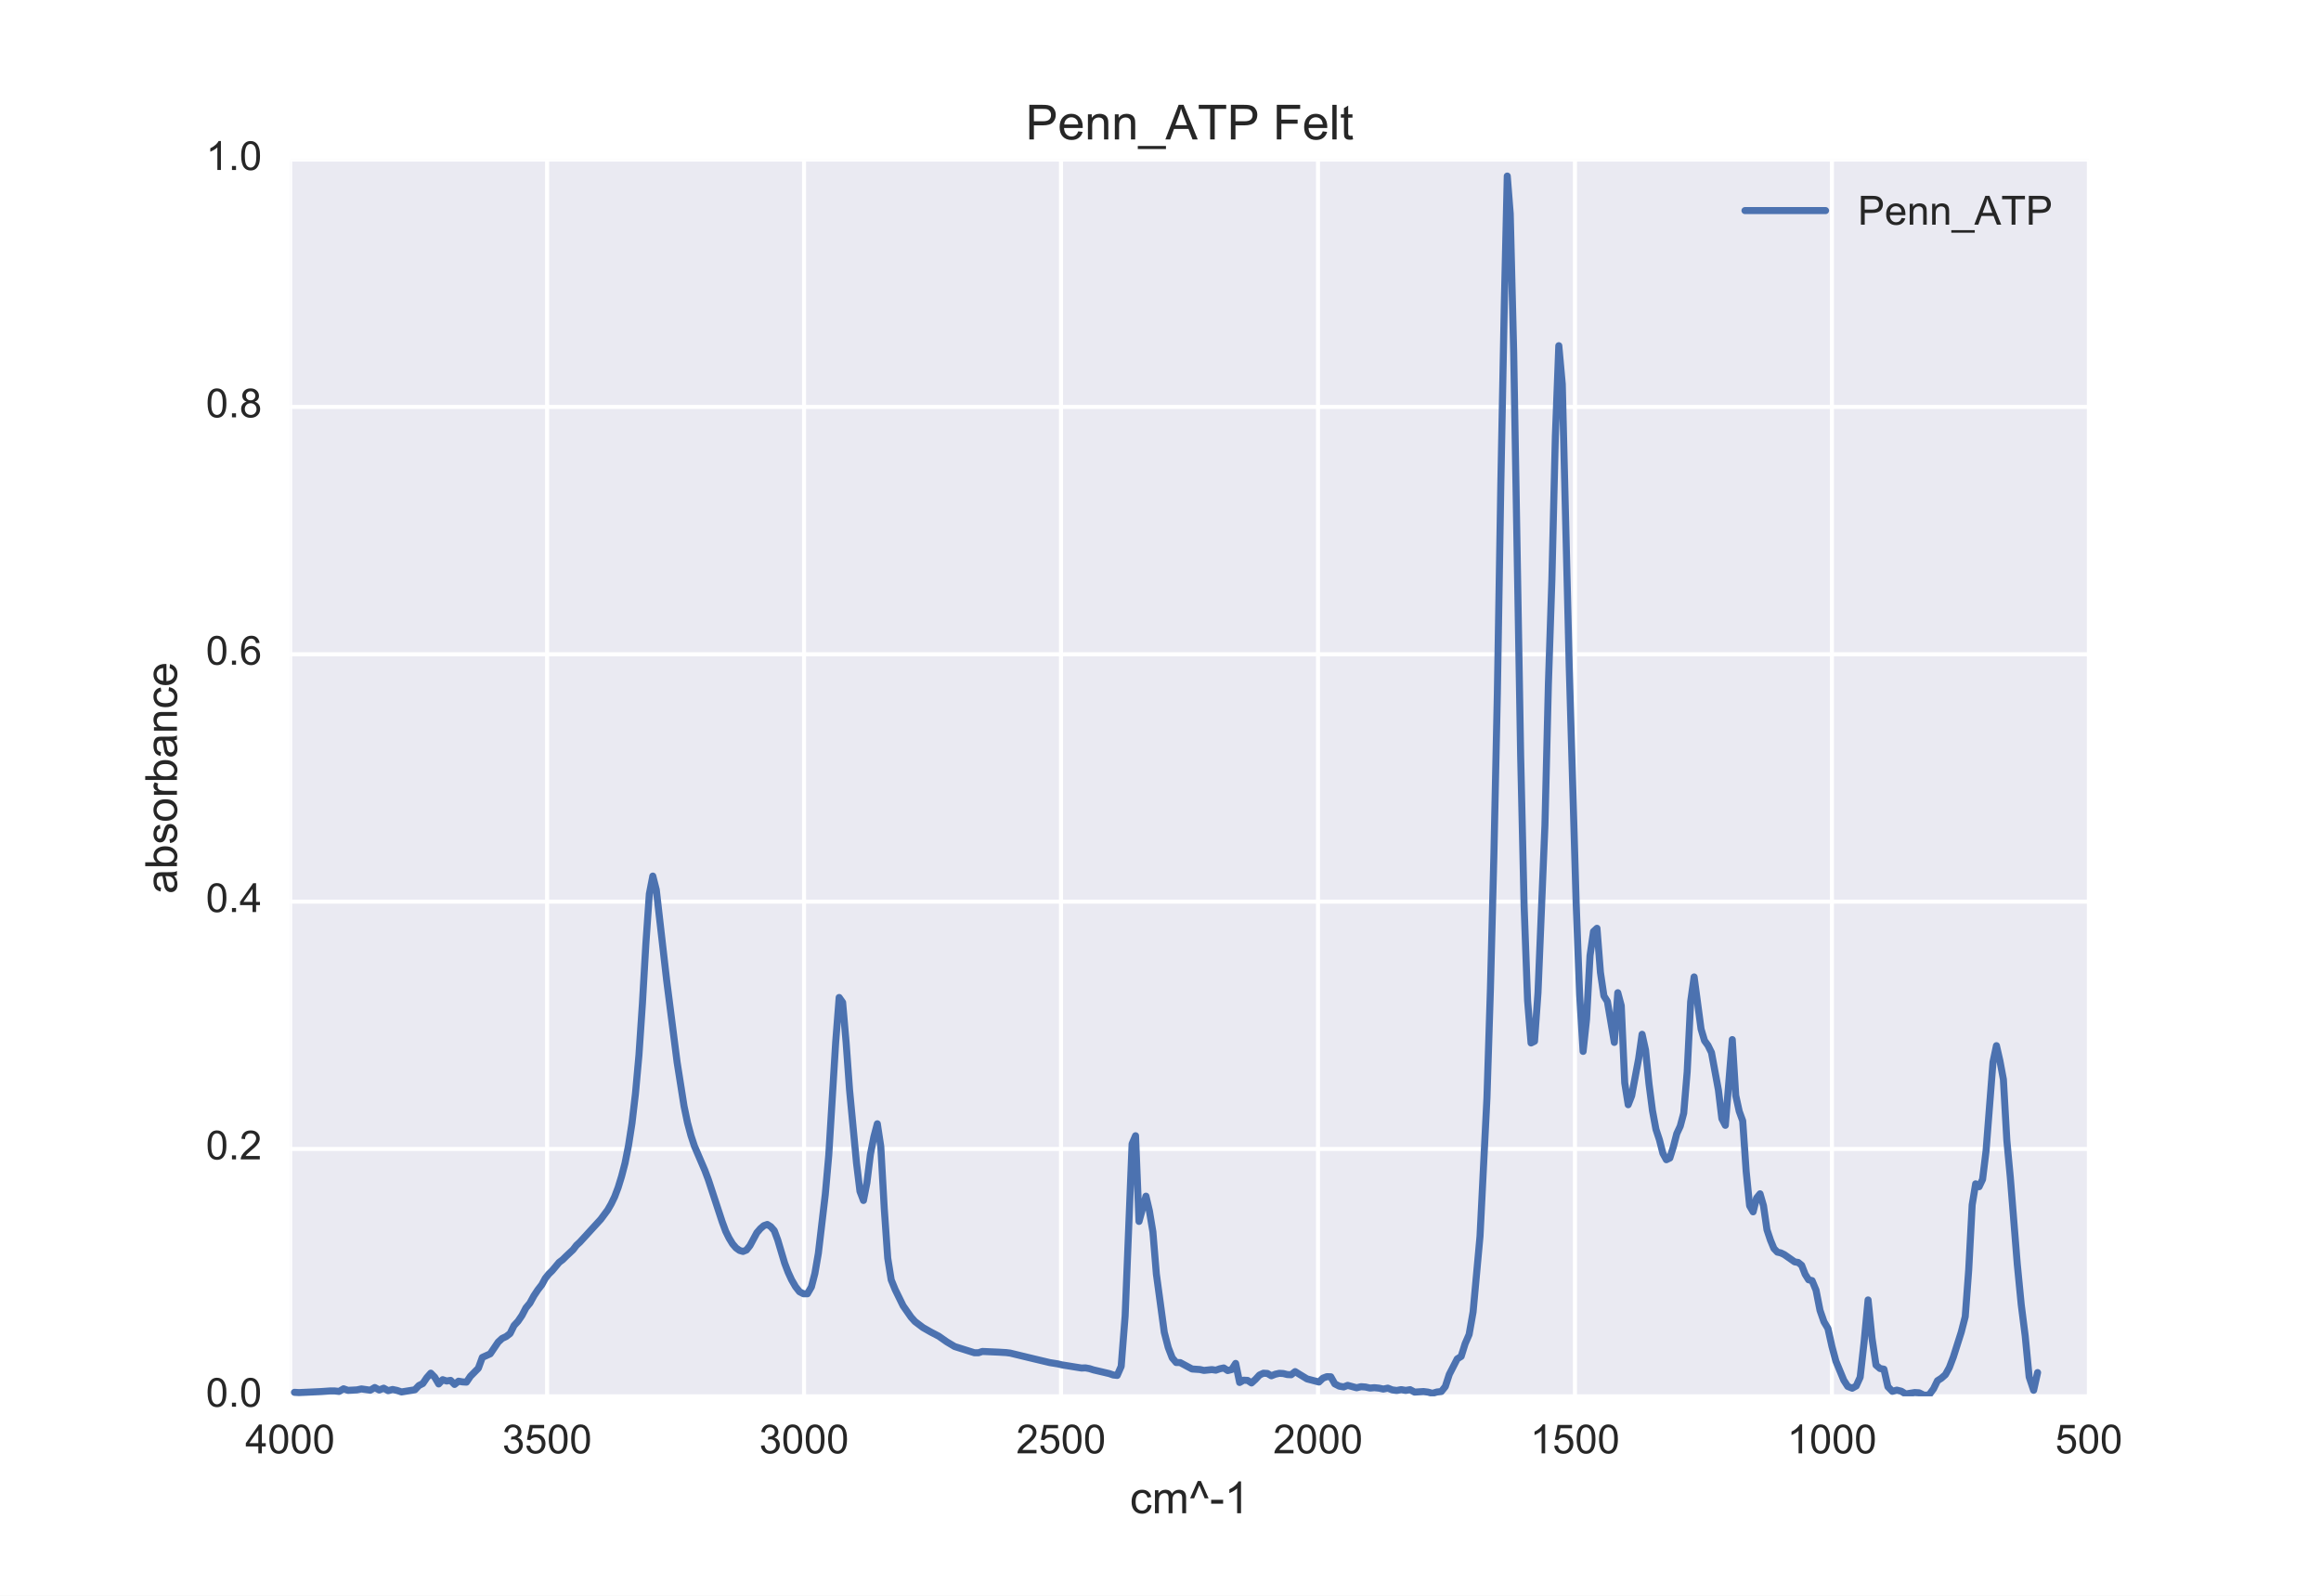
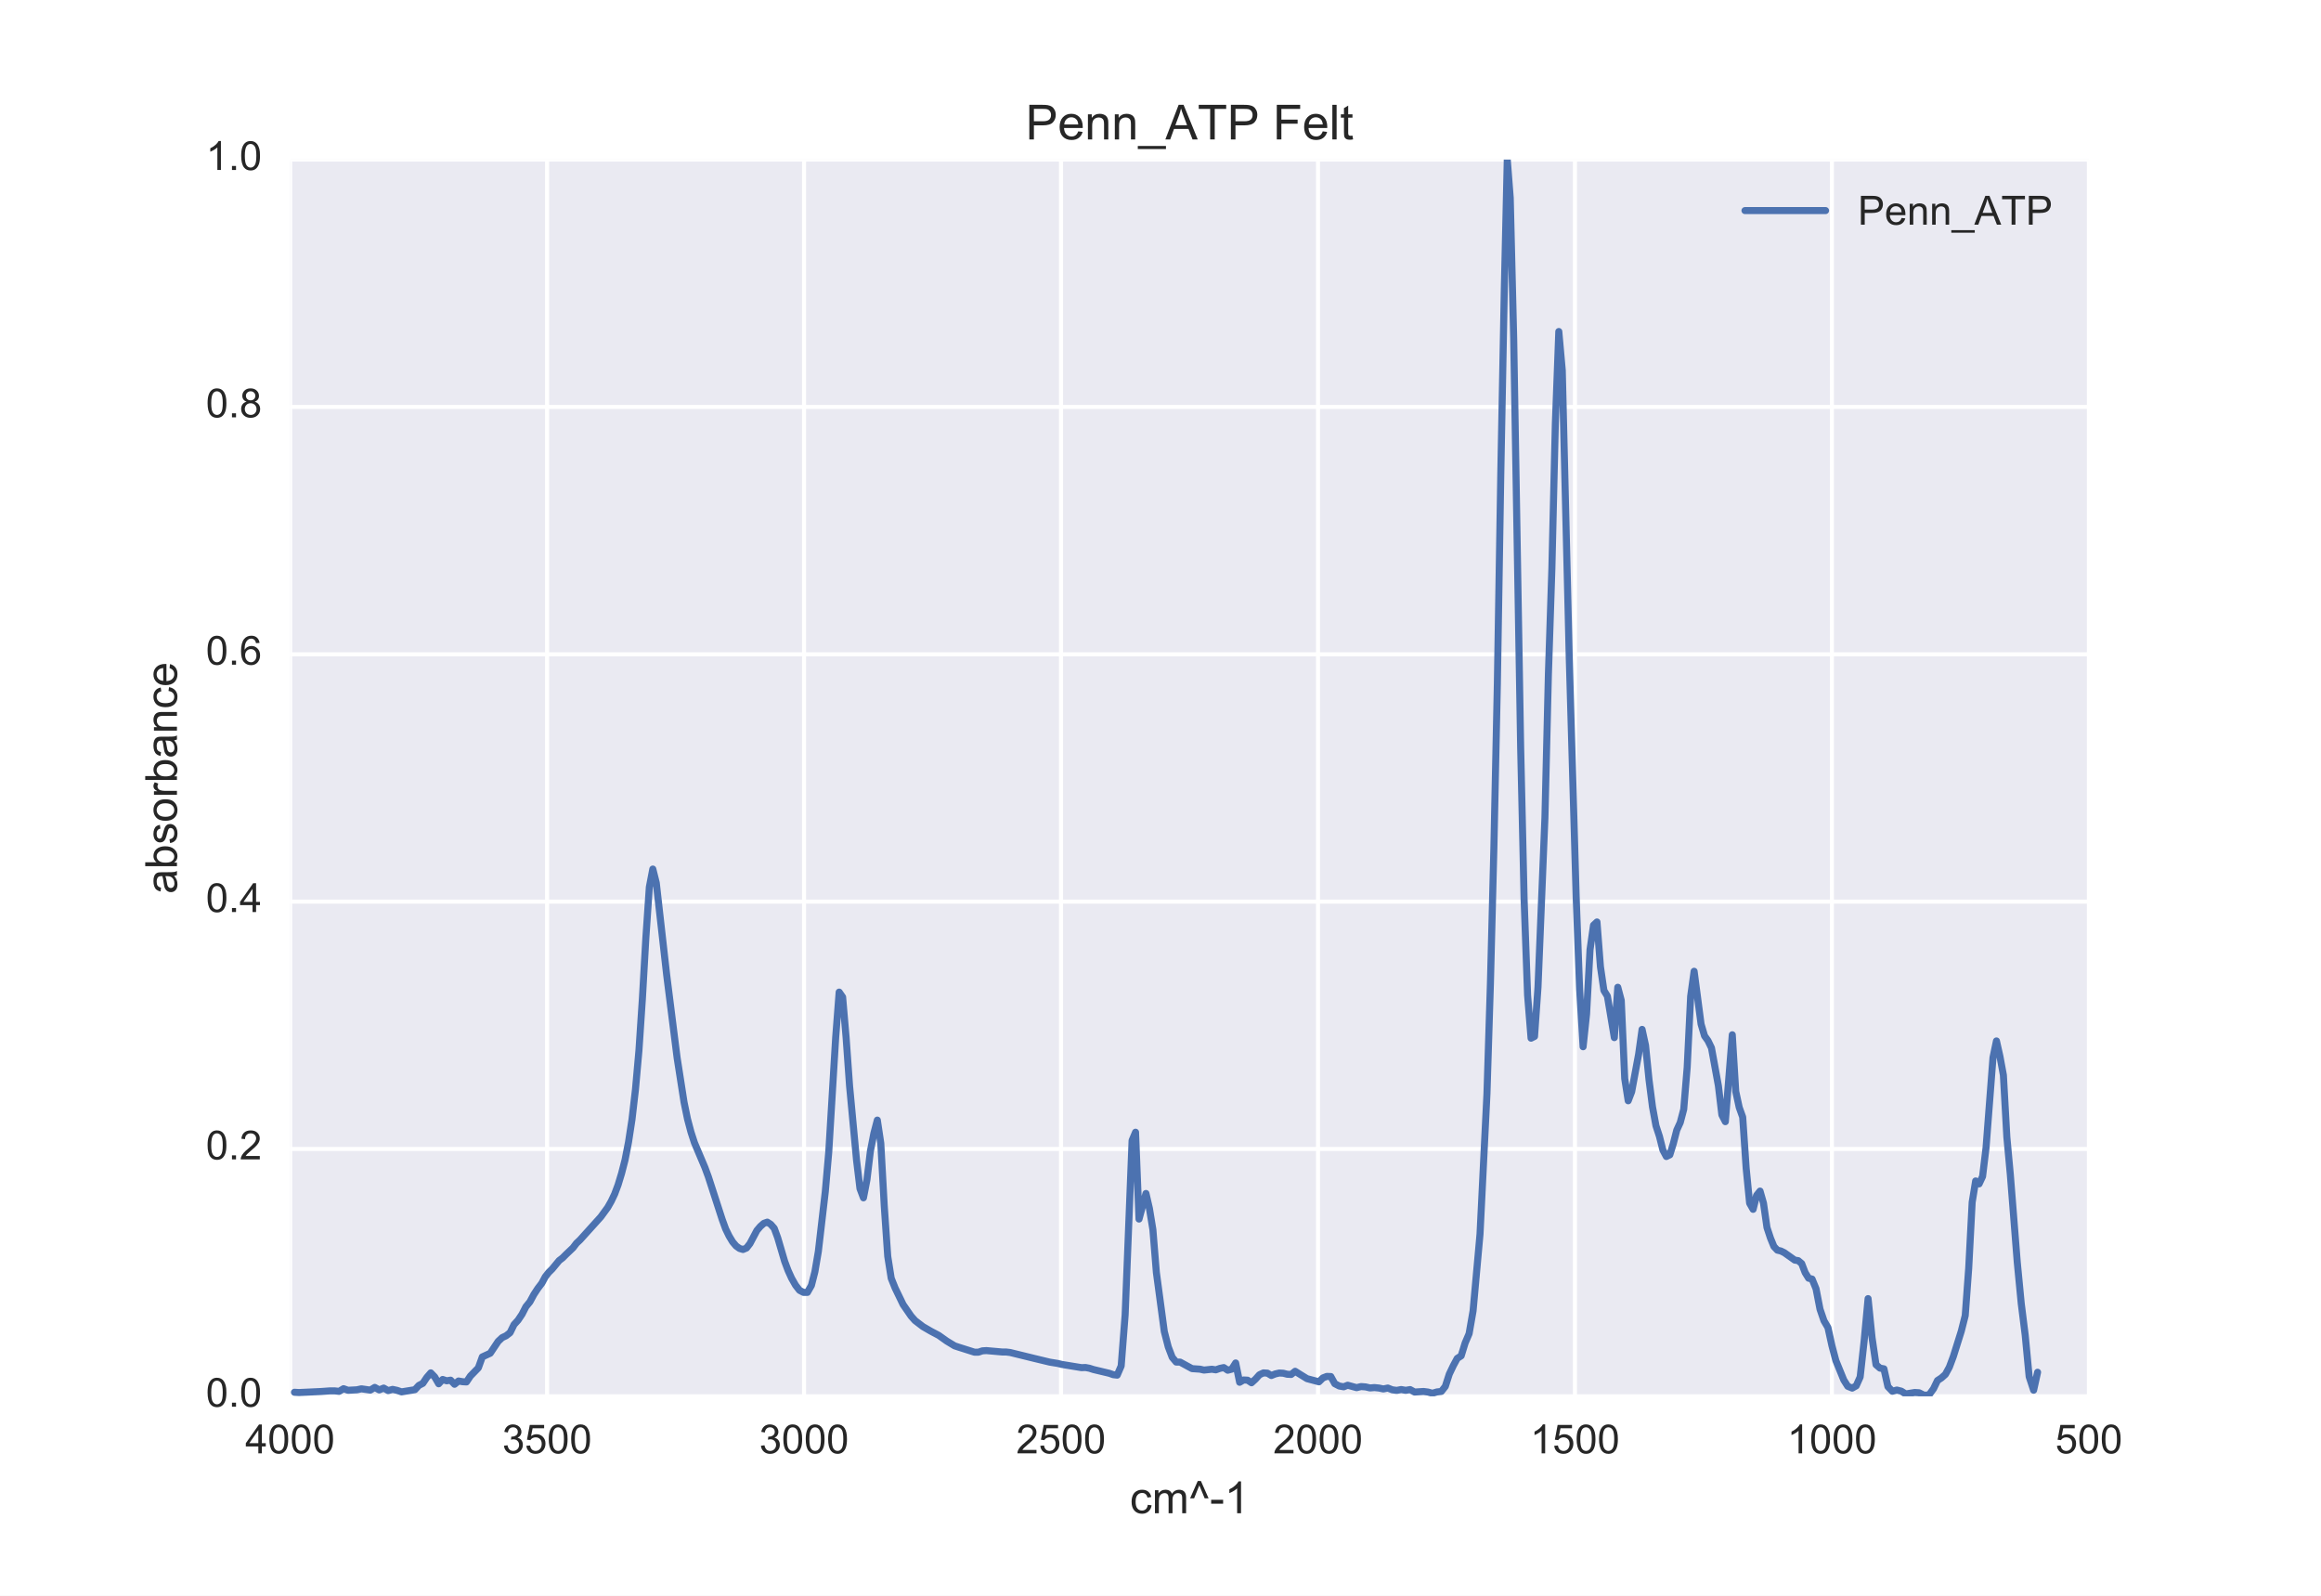
<svg xmlns="http://www.w3.org/2000/svg" xmlns:xlink="http://www.w3.org/1999/xlink" height="396pt" version="1.1" viewBox="0 0 576 396" width="576pt">
  <defs>
    <style type="text/css">
*{stroke-linecap:butt;stroke-linejoin:round;stroke-miterlimit:100000;}
  </style>
  </defs>
  <g id="figure_1">
    <g id="patch_1">
      <path d="M 0 396  L 576 396  L 576 0  L 0 0  z " style="fill:#ffffff;" />
    </g>
    <g id="axes_1">
      <g id="patch_2">
        <path d="M 72 346.5  L 518.4 346.5  L 518.4 39.6  L 72 39.6  z " style="fill:#eaeaf2;" />
      </g>
      <g id="matplotlib.axis_1">
        <g id="xtick_1">
          <g id="line2d_1">
-             <path clip-path="url(#p3c4f79f124)" d="M 518.4 346.5  L 518.4 39.6  " style="fill:none;stroke:#ffffff;stroke-linecap:round;" />
+             <path clip-path="url(#p93ef3d5b52)" d="M 518.4 346.5  L 518.4 39.6  " style="fill:none;stroke:#ffffff;stroke-linecap:round;" />
          </g>
          <g id="line2d_2" />
          <g id="line2d_3" />
          <g id="text_1">
            <defs>
              <path d="M 4.156 35.297  Q 4.156 48 6.766 55.734  Q 9.375 63.484 14.516 67.672  Q 19.672 71.875 27.484 71.875  Q 33.25 71.875 37.594 69.547  Q 41.938 67.234 44.766 62.859  Q 47.609 58.5 49.219 52.219  Q 50.828 45.953 50.828 35.297  Q 50.828 22.703 48.234 14.969  Q 45.656 7.234 40.5 3  Q 35.359 -1.219 27.484 -1.219  Q 17.141 -1.219 11.234 6.203  Q 4.156 15.141 4.156 35.297  M 13.188 35.297  Q 13.188 17.672 17.312 11.828  Q 21.438 6 27.484 6  Q 33.547 6 37.672 11.859  Q 41.797 17.719 41.797 35.297  Q 41.797 52.984 37.672 58.781  Q 33.547 64.594 27.391 64.594  Q 21.344 64.594 17.719 59.469  Q 13.188 52.938 13.188 35.297  " id="ArialMT-30" />
              <path d="M 4.156 18.75  L 13.375 19.531  Q 14.406 12.797 18.141 9.391  Q 21.875 6 27.156 6  Q 33.5 6 37.891 10.781  Q 42.281 15.578 42.281 23.484  Q 42.281 31 38.062 35.344  Q 33.844 39.703 27 39.703  Q 22.75 39.703 19.328 37.766  Q 15.922 35.844 13.969 32.766  L 5.719 33.844  L 12.641 70.609  L 48.25 70.609  L 48.25 62.203  L 19.672 62.203  L 15.828 42.969  Q 22.266 47.469 29.344 47.469  Q 38.719 47.469 45.156 40.969  Q 51.609 34.469 51.609 24.266  Q 51.609 14.547 45.953 7.469  Q 39.062 -1.219 27.156 -1.219  Q 17.391 -1.219 11.203 4.25  Q 5.031 9.719 4.156 18.75  " id="ArialMT-35" />
            </defs>
            <g style="fill:#262626;" transform="translate(510.0586 360.6578)scale(0.1 -0.1)">
              <use xlink:href="#ArialMT-35" />
              <use x="55.615" xlink:href="#ArialMT-30" />
              <use x="111.23" xlink:href="#ArialMT-30" />
            </g>
          </g>
        </g>
        <g id="xtick_2">
          <g id="line2d_4">
-             <path clip-path="url(#p3c4f79f124)" d="M 454.629 346.5  L 454.629 39.6  " style="fill:none;stroke:#ffffff;stroke-linecap:round;" />
+             <path clip-path="url(#p93ef3d5b52)" d="M 454.629 346.5  L 454.629 39.6  " style="fill:none;stroke:#ffffff;stroke-linecap:round;" />
          </g>
          <g id="line2d_5" />
          <g id="line2d_6" />
          <g id="text_2">
            <defs>
              <path d="M 37.25 0  L 28.469 0  L 28.469 56  Q 25.297 52.984 20.141 49.953  Q 14.984 46.922 10.891 45.406  L 10.891 53.906  Q 18.266 57.375 23.781 62.297  Q 29.297 67.234 31.594 71.875  L 37.25 71.875  z " id="ArialMT-31" />
            </defs>
            <g style="fill:#262626;" transform="translate(443.5067 360.6578)scale(0.1 -0.1)">
              <use xlink:href="#ArialMT-31" />
              <use x="55.615" xlink:href="#ArialMT-30" />
              <use x="111.23" xlink:href="#ArialMT-30" />
              <use x="166.846" xlink:href="#ArialMT-30" />
            </g>
          </g>
        </g>
        <g id="xtick_3">
          <g id="line2d_7">
-             <path clip-path="url(#p3c4f79f124)" d="M 390.857 346.5  L 390.857 39.6  " style="fill:none;stroke:#ffffff;stroke-linecap:round;" />
+             <path clip-path="url(#p93ef3d5b52)" d="M 390.857 346.5  L 390.857 39.6  " style="fill:none;stroke:#ffffff;stroke-linecap:round;" />
          </g>
          <g id="line2d_8" />
          <g id="line2d_9" />
          <g id="text_3">
            <g style="fill:#262626;" transform="translate(379.7353 360.6578)scale(0.1 -0.1)">
              <use xlink:href="#ArialMT-31" />
              <use x="55.615" xlink:href="#ArialMT-35" />
              <use x="111.23" xlink:href="#ArialMT-30" />
              <use x="166.846" xlink:href="#ArialMT-30" />
            </g>
          </g>
        </g>
        <g id="xtick_4">
          <g id="line2d_10">
-             <path clip-path="url(#p3c4f79f124)" d="M 327.086 346.5  L 327.086 39.6  " style="fill:none;stroke:#ffffff;stroke-linecap:round;" />
+             <path clip-path="url(#p93ef3d5b52)" d="M 327.086 346.5  L 327.086 39.6  " style="fill:none;stroke:#ffffff;stroke-linecap:round;" />
          </g>
          <g id="line2d_11" />
          <g id="line2d_12" />
          <g id="text_4">
            <defs>
              <path d="M 50.344 8.453  L 50.344 0  L 3.031 0  Q 2.938 3.172 4.047 6.109  Q 5.859 10.938 9.828 15.625  Q 13.812 20.312 21.344 26.469  Q 33.016 36.031 37.109 41.625  Q 41.219 47.219 41.219 52.203  Q 41.219 57.422 37.469 61  Q 33.734 64.594 27.734 64.594  Q 21.391 64.594 17.578 60.781  Q 13.766 56.984 13.719 50.25  L 4.688 51.172  Q 5.609 61.281 11.656 66.578  Q 17.719 71.875 27.938 71.875  Q 38.234 71.875 44.234 66.156  Q 50.25 60.453 50.25 52  Q 50.25 47.703 48.484 43.547  Q 46.734 39.406 42.656 34.812  Q 38.578 30.219 29.109 22.219  Q 21.188 15.578 18.938 13.203  Q 16.703 10.844 15.234 8.453  z " id="ArialMT-32" />
            </defs>
            <g style="fill:#262626;" transform="translate(315.9638 360.6578)scale(0.1 -0.1)">
              <use xlink:href="#ArialMT-32" />
              <use x="55.615" xlink:href="#ArialMT-30" />
              <use x="111.23" xlink:href="#ArialMT-30" />
              <use x="166.846" xlink:href="#ArialMT-30" />
            </g>
          </g>
        </g>
        <g id="xtick_5">
          <g id="line2d_13">
-             <path clip-path="url(#p3c4f79f124)" d="M 263.314 346.5  L 263.314 39.6  " style="fill:none;stroke:#ffffff;stroke-linecap:round;" />
+             <path clip-path="url(#p93ef3d5b52)" d="M 263.314 346.5  L 263.314 39.6  " style="fill:none;stroke:#ffffff;stroke-linecap:round;" />
          </g>
          <g id="line2d_14" />
          <g id="line2d_15" />
          <g id="text_5">
            <g style="fill:#262626;" transform="translate(252.1924 360.6578)scale(0.1 -0.1)">
              <use xlink:href="#ArialMT-32" />
              <use x="55.615" xlink:href="#ArialMT-35" />
              <use x="111.23" xlink:href="#ArialMT-30" />
              <use x="166.846" xlink:href="#ArialMT-30" />
            </g>
          </g>
        </g>
        <g id="xtick_6">
          <g id="line2d_16">
-             <path clip-path="url(#p3c4f79f124)" d="M 199.543 346.5  L 199.543 39.6  " style="fill:none;stroke:#ffffff;stroke-linecap:round;" />
+             <path clip-path="url(#p93ef3d5b52)" d="M 199.543 346.5  L 199.543 39.6  " style="fill:none;stroke:#ffffff;stroke-linecap:round;" />
          </g>
          <g id="line2d_17" />
          <g id="line2d_18" />
          <g id="text_6">
            <defs>
              <path d="M 4.203 18.891  L 12.984 20.062  Q 14.5 12.594 18.141 9.297  Q 21.781 6 27 6  Q 33.203 6 37.469 10.297  Q 41.75 14.594 41.75 20.953  Q 41.75 27 37.797 30.922  Q 33.844 34.859 27.734 34.859  Q 25.25 34.859 21.531 33.891  L 22.516 41.609  Q 23.391 41.5 23.922 41.5  Q 29.547 41.5 34.031 44.422  Q 38.531 47.359 38.531 53.469  Q 38.531 58.297 35.25 61.469  Q 31.984 64.656 26.812 64.656  Q 21.688 64.656 18.266 61.422  Q 14.844 58.203 13.875 51.766  L 5.078 53.328  Q 6.688 62.156 12.391 67.016  Q 18.109 71.875 26.609 71.875  Q 32.469 71.875 37.391 69.359  Q 42.328 66.844 44.938 62.5  Q 47.562 58.156 47.562 53.266  Q 47.562 48.641 45.062 44.828  Q 42.578 41.016 37.703 38.766  Q 44.047 37.312 47.562 32.688  Q 51.078 28.078 51.078 21.141  Q 51.078 11.766 44.234 5.25  Q 37.406 -1.266 26.953 -1.266  Q 17.531 -1.266 11.297 4.344  Q 5.078 9.969 4.203 18.891  " id="ArialMT-33" />
            </defs>
            <g style="fill:#262626;" transform="translate(188.421 360.6578)scale(0.1 -0.1)">
              <use xlink:href="#ArialMT-33" />
              <use x="55.615" xlink:href="#ArialMT-30" />
              <use x="111.23" xlink:href="#ArialMT-30" />
              <use x="166.846" xlink:href="#ArialMT-30" />
            </g>
          </g>
        </g>
        <g id="xtick_7">
          <g id="line2d_19">
-             <path clip-path="url(#p3c4f79f124)" d="M 135.771 346.5  L 135.771 39.6  " style="fill:none;stroke:#ffffff;stroke-linecap:round;" />
+             <path clip-path="url(#p93ef3d5b52)" d="M 135.771 346.5  L 135.771 39.6  " style="fill:none;stroke:#ffffff;stroke-linecap:round;" />
          </g>
          <g id="line2d_20" />
          <g id="line2d_21" />
          <g id="text_7">
            <g style="fill:#262626;" transform="translate(124.6496 360.6578)scale(0.1 -0.1)">
              <use xlink:href="#ArialMT-33" />
              <use x="55.615" xlink:href="#ArialMT-35" />
              <use x="111.23" xlink:href="#ArialMT-30" />
              <use x="166.846" xlink:href="#ArialMT-30" />
            </g>
          </g>
        </g>
        <g id="xtick_8">
          <g id="line2d_22">
-             <path clip-path="url(#p3c4f79f124)" d="M 72 346.5  L 72 39.6  " style="fill:none;stroke:#ffffff;stroke-linecap:round;" />
+             <path clip-path="url(#p93ef3d5b52)" d="M 72 346.5  L 72 39.6  " style="fill:none;stroke:#ffffff;stroke-linecap:round;" />
          </g>
          <g id="line2d_23" />
          <g id="line2d_24" />
          <g id="text_8">
            <defs>
              <path d="M 32.328 0  L 32.328 17.141  L 1.266 17.141  L 1.266 25.203  L 33.938 71.578  L 41.109 71.578  L 41.109 25.203  L 50.781 25.203  L 50.781 17.141  L 41.109 17.141  L 41.109 0  z M 32.328 25.203  L 32.328 57.469  L 9.906 25.203  z " id="ArialMT-34" />
            </defs>
            <g style="fill:#262626;" transform="translate(60.87812 360.6578)scale(0.1 -0.1)">
              <use xlink:href="#ArialMT-34" />
              <use x="55.615" xlink:href="#ArialMT-30" />
              <use x="111.23" xlink:href="#ArialMT-30" />
              <use x="166.846" xlink:href="#ArialMT-30" />
            </g>
          </g>
        </g>
        <g id="text_9">
          <defs>
            <path d="M 40.438 19  L 49.078 17.875  Q 47.656 8.938 41.812 3.875  Q 35.984 -1.172 27.484 -1.172  Q 16.844 -1.172 10.375 5.781  Q 3.906 12.75 3.906 25.734  Q 3.906 34.125 6.688 40.422  Q 9.469 46.734 15.156 49.875  Q 20.844 53.031 27.547 53.031  Q 35.984 53.031 41.359 48.75  Q 46.734 44.484 48.25 36.625  L 39.703 35.297  Q 38.484 40.531 35.375 43.156  Q 32.281 45.797 27.875 45.797  Q 21.234 45.797 17.078 41.031  Q 12.938 36.281 12.938 25.984  Q 12.938 15.531 16.938 10.797  Q 20.953 6.062 27.391 6.062  Q 32.562 6.062 36.031 9.234  Q 39.5 12.406 40.438 19  " id="ArialMT-63" />
            <path d="M 11.672 33.688  L 2.641 33.688  L 19.875 72.797  L 26.953 72.797  L 44.281 33.688  L 35.453 33.688  L 23.391 62.844  z " id="ArialMT-5e" />
            <path d="M 3.172 21.484  L 3.172 30.328  L 30.172 30.328  L 30.172 21.484  z " id="ArialMT-2d" />
            <path d="M 6.594 0  L 6.594 51.859  L 14.453 51.859  L 14.453 44.578  Q 16.891 48.391 20.938 50.703  Q 25 53.031 30.172 53.031  Q 35.938 53.031 39.625 50.641  Q 43.312 48.25 44.828 43.953  Q 50.984 53.031 60.844 53.031  Q 68.562 53.031 72.703 48.75  Q 76.859 44.484 76.859 35.594  L 76.859 0  L 68.109 0  L 68.109 32.672  Q 68.109 37.938 67.25 40.25  Q 66.406 42.578 64.156 43.984  Q 61.922 45.406 58.891 45.406  Q 53.422 45.406 49.797 41.766  Q 46.188 38.141 46.188 30.125  L 46.188 0  L 37.406 0  L 37.406 33.688  Q 37.406 39.547 35.25 42.469  Q 33.109 45.406 28.219 45.406  Q 24.516 45.406 21.359 43.453  Q 18.219 41.5 16.797 37.734  Q 15.375 33.984 15.375 26.906  L 15.375 0  z " id="ArialMT-6d" />
          </defs>
          <g style="fill:#262626;" transform="translate(280.3981 375.5189)scale(0.11 -0.11)">
            <use xlink:href="#ArialMT-63" />
            <use x="50.0" xlink:href="#ArialMT-6d" />
            <use x="133.301" xlink:href="#ArialMT-5e" />
            <use x="180.225" xlink:href="#ArialMT-2d" />
            <use x="213.525" xlink:href="#ArialMT-31" />
          </g>
        </g>
      </g>
      <g id="matplotlib.axis_2">
        <g id="ytick_1">
          <g id="line2d_25">
-             <path clip-path="url(#p3c4f79f124)" d="M 72 346.5  L 518.4 346.5  " style="fill:none;stroke:#ffffff;stroke-linecap:round;" />
+             <path clip-path="url(#p93ef3d5b52)" d="M 72 346.5  L 518.4 346.5  " style="fill:none;stroke:#ffffff;stroke-linecap:round;" />
          </g>
          <g id="line2d_26" />
          <g id="line2d_27" />
          <g id="text_10">
            <defs>
              <path d="M 9.078 0  L 9.078 10.016  L 19.094 10.016  L 19.094 0  z " id="ArialMT-2e" />
            </defs>
            <g style="fill:#262626;" transform="translate(51.1 349.0852)scale(0.1 -0.1)">
              <use xlink:href="#ArialMT-30" />
              <use x="55.615" xlink:href="#ArialMT-2e" />
              <use x="83.398" xlink:href="#ArialMT-30" />
            </g>
          </g>
        </g>
        <g id="ytick_2">
          <g id="line2d_28">
-             <path clip-path="url(#p3c4f79f124)" d="M 72 285.12  L 518.4 285.12  " style="fill:none;stroke:#ffffff;stroke-linecap:round;" />
+             <path clip-path="url(#p93ef3d5b52)" d="M 72 285.12  L 518.4 285.12  " style="fill:none;stroke:#ffffff;stroke-linecap:round;" />
          </g>
          <g id="line2d_29" />
          <g id="line2d_30" />
          <g id="text_11">
            <g style="fill:#262626;" transform="translate(51.1 287.7052)scale(0.1 -0.1)">
              <use xlink:href="#ArialMT-30" />
              <use x="55.615" xlink:href="#ArialMT-2e" />
              <use x="83.398" xlink:href="#ArialMT-32" />
            </g>
          </g>
        </g>
        <g id="ytick_3">
          <g id="line2d_31">
-             <path clip-path="url(#p3c4f79f124)" d="M 72 223.74  L 518.4 223.74  " style="fill:none;stroke:#ffffff;stroke-linecap:round;" />
+             <path clip-path="url(#p93ef3d5b52)" d="M 72 223.74  L 518.4 223.74  " style="fill:none;stroke:#ffffff;stroke-linecap:round;" />
          </g>
          <g id="line2d_32" />
          <g id="line2d_33" />
          <g id="text_12">
            <g style="fill:#262626;" transform="translate(51.1 226.3252)scale(0.1 -0.1)">
              <use xlink:href="#ArialMT-30" />
              <use x="55.615" xlink:href="#ArialMT-2e" />
              <use x="83.398" xlink:href="#ArialMT-34" />
            </g>
          </g>
        </g>
        <g id="ytick_4">
          <g id="line2d_34">
-             <path clip-path="url(#p3c4f79f124)" d="M 72 162.36  L 518.4 162.36  " style="fill:none;stroke:#ffffff;stroke-linecap:round;" />
+             <path clip-path="url(#p93ef3d5b52)" d="M 72 162.36  L 518.4 162.36  " style="fill:none;stroke:#ffffff;stroke-linecap:round;" />
          </g>
          <g id="line2d_35" />
          <g id="line2d_36" />
          <g id="text_13">
            <defs>
              <path d="M 49.75 54.047  L 41.016 53.375  Q 39.844 58.547 37.703 60.891  Q 34.125 64.656 28.906 64.656  Q 24.703 64.656 21.531 62.312  Q 17.391 59.281 14.984 53.469  Q 12.594 47.656 12.5 36.922  Q 15.672 41.75 20.266 44.094  Q 24.859 46.438 29.891 46.438  Q 38.672 46.438 44.844 39.969  Q 51.031 33.5 51.031 23.25  Q 51.031 16.5 48.125 10.719  Q 45.219 4.938 40.141 1.859  Q 35.062 -1.219 28.609 -1.219  Q 17.625 -1.219 10.688 6.859  Q 3.766 14.938 3.766 33.5  Q 3.766 54.25 11.422 63.672  Q 18.109 71.875 29.438 71.875  Q 37.891 71.875 43.281 67.141  Q 48.688 62.406 49.75 54.047  M 13.875 23.188  Q 13.875 18.656 15.797 14.5  Q 17.719 10.359 21.188 8.172  Q 24.656 6 28.469 6  Q 34.031 6 38.031 10.484  Q 42.047 14.984 42.047 22.703  Q 42.047 30.125 38.078 34.391  Q 34.125 38.672 28.125 38.672  Q 22.172 38.672 18.016 34.391  Q 13.875 30.125 13.875 23.188  " id="ArialMT-36" />
            </defs>
            <g style="fill:#262626;" transform="translate(51.1 164.9452)scale(0.1 -0.1)">
              <use xlink:href="#ArialMT-30" />
              <use x="55.615" xlink:href="#ArialMT-2e" />
              <use x="83.398" xlink:href="#ArialMT-36" />
            </g>
          </g>
        </g>
        <g id="ytick_5">
          <g id="line2d_37">
-             <path clip-path="url(#p3c4f79f124)" d="M 72 100.98  L 518.4 100.98  " style="fill:none;stroke:#ffffff;stroke-linecap:round;" />
+             <path clip-path="url(#p93ef3d5b52)" d="M 72 100.98  L 518.4 100.98  " style="fill:none;stroke:#ffffff;stroke-linecap:round;" />
          </g>
          <g id="line2d_38" />
          <g id="line2d_39" />
          <g id="text_14">
            <defs>
              <path d="M 17.672 38.812  Q 12.203 40.828 9.562 44.531  Q 6.938 48.25 6.938 53.422  Q 6.938 61.234 12.547 66.547  Q 18.172 71.875 27.484 71.875  Q 36.859 71.875 42.578 66.422  Q 48.297 60.984 48.297 53.172  Q 48.297 48.188 45.672 44.5  Q 43.062 40.828 37.75 38.812  Q 44.344 36.672 47.781 31.875  Q 51.219 27.094 51.219 20.453  Q 51.219 11.281 44.719 5.031  Q 38.234 -1.219 27.641 -1.219  Q 17.047 -1.219 10.547 5.047  Q 4.047 11.328 4.047 20.703  Q 4.047 27.688 7.594 32.391  Q 11.141 37.109 17.672 38.812  M 15.922 53.719  Q 15.922 48.641 19.188 45.406  Q 22.469 42.188 27.688 42.188  Q 32.766 42.188 36.016 45.375  Q 39.266 48.578 39.266 53.219  Q 39.266 58.062 35.906 61.359  Q 32.562 64.656 27.594 64.656  Q 22.562 64.656 19.234 61.422  Q 15.922 58.203 15.922 53.719  M 13.094 20.656  Q 13.094 16.891 14.875 13.375  Q 16.656 9.859 20.172 7.922  Q 23.688 6 27.734 6  Q 34.031 6 38.125 10.047  Q 42.234 14.109 42.234 20.359  Q 42.234 26.703 38.016 30.859  Q 33.797 35.016 27.438 35.016  Q 21.234 35.016 17.156 30.906  Q 13.094 26.812 13.094 20.656  " id="ArialMT-38" />
            </defs>
            <g style="fill:#262626;" transform="translate(51.1 103.5652)scale(0.1 -0.1)">
              <use xlink:href="#ArialMT-30" />
              <use x="55.615" xlink:href="#ArialMT-2e" />
              <use x="83.398" xlink:href="#ArialMT-38" />
            </g>
          </g>
        </g>
        <g id="ytick_6">
          <g id="line2d_40">
-             <path clip-path="url(#p3c4f79f124)" d="M 72 39.6  L 518.4 39.6  " style="fill:none;stroke:#ffffff;stroke-linecap:round;" />
+             <path clip-path="url(#p93ef3d5b52)" d="M 72 39.6  L 518.4 39.6  " style="fill:none;stroke:#ffffff;stroke-linecap:round;" />
          </g>
          <g id="line2d_41" />
          <g id="line2d_42" />
          <g id="text_15">
            <g style="fill:#262626;" transform="translate(51.1 42.18516)scale(0.1 -0.1)">
              <use xlink:href="#ArialMT-31" />
              <use x="55.615" xlink:href="#ArialMT-2e" />
              <use x="83.398" xlink:href="#ArialMT-30" />
            </g>
          </g>
        </g>
        <g id="text_16">
          <defs>
            <path d="M 14.703 0  L 6.547 0  L 6.547 71.578  L 15.328 71.578  L 15.328 46.047  Q 20.906 53.031 29.547 53.031  Q 34.328 53.031 38.594 51.094  Q 42.875 49.172 45.625 45.672  Q 48.391 42.188 49.953 37.25  Q 51.516 32.328 51.516 26.703  Q 51.516 13.375 44.922 6.094  Q 38.328 -1.172 29.109 -1.172  Q 19.922 -1.172 14.703 6.5  z M 14.594 26.312  Q 14.594 17 17.141 12.844  Q 21.297 6.062 28.375 6.062  Q 34.125 6.062 38.328 11.062  Q 42.531 16.062 42.531 25.984  Q 42.531 36.141 38.5 40.969  Q 34.469 45.797 28.766 45.797  Q 23 45.797 18.797 40.797  Q 14.594 35.797 14.594 26.312  " id="ArialMT-62" />
            <path d="M 40.438 6.391  Q 35.547 2.25 31.031 0.531  Q 26.516 -1.172 21.344 -1.172  Q 12.797 -1.172 8.203 3  Q 3.609 7.172 3.609 13.672  Q 3.609 17.484 5.344 20.625  Q 7.078 23.781 9.891 25.688  Q 12.703 27.594 16.219 28.562  Q 18.797 29.25 24.031 29.891  Q 34.672 31.156 39.703 32.906  Q 39.75 34.719 39.75 35.203  Q 39.75 40.578 37.25 42.781  Q 33.891 45.75 27.25 45.75  Q 21.047 45.75 18.094 43.578  Q 15.141 41.406 13.719 35.891  L 5.125 37.062  Q 6.297 42.578 8.984 45.969  Q 11.672 49.359 16.75 51.188  Q 21.828 53.031 28.516 53.031  Q 35.156 53.031 39.297 51.469  Q 43.453 49.906 45.406 47.531  Q 47.359 45.172 48.141 41.547  Q 48.578 39.312 48.578 33.453  L 48.578 21.734  Q 48.578 9.469 49.141 6.219  Q 49.703 2.984 51.375 0  L 42.188 0  Q 40.828 2.734 40.438 6.391  M 39.703 26.031  Q 34.906 24.078 25.344 22.703  Q 19.922 21.922 17.672 20.938  Q 15.438 19.969 14.203 18.094  Q 12.984 16.219 12.984 13.922  Q 12.984 10.406 15.641 8.062  Q 18.312 5.719 23.438 5.719  Q 28.516 5.719 32.469 7.938  Q 36.422 10.156 38.281 14.016  Q 39.703 17 39.703 22.797  z " id="ArialMT-61" />
            <path d="M 42.094 16.703  L 51.172 15.578  Q 49.031 7.625 43.219 3.219  Q 37.406 -1.172 28.375 -1.172  Q 17 -1.172 10.328 5.828  Q 3.656 12.844 3.656 25.484  Q 3.656 38.578 10.391 45.797  Q 17.141 53.031 27.875 53.031  Q 38.281 53.031 44.875 45.953  Q 51.469 38.875 51.469 26.031  Q 51.469 25.25 51.422 23.688  L 12.75 23.688  Q 13.234 15.141 17.578 10.594  Q 21.922 6.062 28.422 6.062  Q 33.25 6.062 36.672 8.594  Q 40.094 11.141 42.094 16.703  M 13.234 30.906  L 42.188 30.906  Q 41.609 37.453 38.875 40.719  Q 34.672 45.797 27.984 45.797  Q 21.922 45.797 17.797 41.75  Q 13.672 37.703 13.234 30.906  " id="ArialMT-65" />
            <path d="M 6.5 0  L 6.5 51.859  L 14.406 51.859  L 14.406 44  Q 17.438 49.516 20 51.266  Q 22.562 53.031 25.641 53.031  Q 30.078 53.031 34.672 50.203  L 31.641 42.047  Q 28.422 43.953 25.203 43.953  Q 22.312 43.953 20.016 42.219  Q 17.719 40.484 16.75 37.406  Q 15.281 32.719 15.281 27.156  L 15.281 0  z " id="ArialMT-72" />
            <path d="M 3.078 15.484  L 11.766 16.844  Q 12.5 11.625 15.844 8.844  Q 19.188 6.062 25.203 6.062  Q 31.25 6.062 34.172 8.516  Q 37.109 10.984 37.109 14.312  Q 37.109 17.281 34.516 19  Q 32.719 20.172 25.531 21.969  Q 15.875 24.422 12.141 26.203  Q 8.406 27.984 6.469 31.125  Q 4.547 34.281 4.547 38.094  Q 4.547 41.547 6.125 44.5  Q 7.719 47.469 10.453 49.422  Q 12.5 50.922 16.031 51.969  Q 19.578 53.031 23.641 53.031  Q 29.734 53.031 34.344 51.266  Q 38.969 49.516 41.156 46.5  Q 43.359 43.5 44.188 38.484  L 35.594 37.312  Q 35.016 41.312 32.203 43.547  Q 29.391 45.797 24.266 45.797  Q 18.219 45.797 15.625 43.797  Q 13.031 41.797 13.031 39.109  Q 13.031 37.406 14.109 36.031  Q 15.188 34.625 17.484 33.688  Q 18.797 33.203 25.25 31.453  Q 34.578 28.953 38.25 27.359  Q 41.938 25.781 44.031 22.75  Q 46.141 19.734 46.141 15.234  Q 46.141 10.844 43.578 6.953  Q 41.016 3.078 36.172 0.953  Q 31.344 -1.172 25.25 -1.172  Q 15.141 -1.172 9.844 3.031  Q 4.547 7.234 3.078 15.484  " id="ArialMT-73" />
            <path d="M 3.328 25.922  Q 3.328 40.328 11.328 47.266  Q 18.016 53.031 27.641 53.031  Q 38.328 53.031 45.109 46.016  Q 51.906 39.016 51.906 26.656  Q 51.906 16.656 48.906 10.906  Q 45.906 5.172 40.156 2  Q 34.422 -1.172 27.641 -1.172  Q 16.75 -1.172 10.031 5.812  Q 3.328 12.797 3.328 25.922  M 12.359 25.922  Q 12.359 15.969 16.703 11.016  Q 21.047 6.062 27.641 6.062  Q 34.188 6.062 38.531 11.031  Q 42.875 16.016 42.875 26.219  Q 42.875 35.844 38.5 40.797  Q 34.125 45.75 27.641 45.75  Q 21.047 45.75 16.703 40.812  Q 12.359 35.891 12.359 25.922  " id="ArialMT-6f" />
            <path d="M 6.594 0  L 6.594 51.859  L 14.5 51.859  L 14.5 44.484  Q 20.219 53.031 31 53.031  Q 35.688 53.031 39.625 51.344  Q 43.562 49.656 45.516 46.922  Q 47.469 44.188 48.25 40.438  Q 48.734 37.984 48.734 31.891  L 48.734 0  L 39.938 0  L 39.938 31.547  Q 39.938 36.922 38.906 39.578  Q 37.891 42.234 35.281 43.812  Q 32.672 45.406 29.156 45.406  Q 23.531 45.406 19.453 41.844  Q 15.375 38.281 15.375 28.328  L 15.375 0  z " id="ArialMT-6e" />
          </defs>
          <g style="fill:#262626;" transform="translate(43.91375 221.7909)rotate(-90.0)scale(0.11 -0.11)">
            <use xlink:href="#ArialMT-61" />
            <use x="55.615" xlink:href="#ArialMT-62" />
            <use x="111.23" xlink:href="#ArialMT-73" />
            <use x="161.23" xlink:href="#ArialMT-6f" />
            <use x="216.846" xlink:href="#ArialMT-72" />
            <use x="250.146" xlink:href="#ArialMT-62" />
            <use x="305.762" xlink:href="#ArialMT-61" />
            <use x="361.377" xlink:href="#ArialMT-6e" />
            <use x="416.992" xlink:href="#ArialMT-63" />
            <use x="466.992" xlink:href="#ArialMT-65" />
          </g>
        </g>
      </g>
      <g id="line2d_43">
-         <path clip-path="url(#p3c4f79f124)" d="M 505.666 340.611  L 504.681 345.008  L 503.574 341.693  L 502.591 331.51  L 501.606 323.75  L 500.623 313.694  L 498.901 292.222  L 498.04 283.052  L 497.179 267.86  L 496.319 263.261  L 495.458 259.489  L 494.597 263.568  L 492.874 285.626  L 492.013 292.669  L 491.152 294.488  L 490.291 293.775  L 489.43 298.998  L 488.569 315.182  L 487.708 326.729  L 486.725 330.566  L 484.757 336.75  L 483.772 339.355  L 482.789 341.134  L 481.804 341.998  L 480.821 342.638  L 479.836 344.655  L 478.729 346.151  L 477.5 346.241  L 476.269 345.631  L 475.162 345.568  L 472.949 345.932  L 471.842 345.241  L 470.735 344.967  L 469.628 345.268  L 468.521 344.129  L 467.536 339.775  L 466.553 339.599  L 465.568 338.761  L 464.585 332.147  L 463.6 322.585  L 462.617 332.973  L 461.632 341.772  L 460.649 343.942  L 459.664 344.496  L 458.557 344.053  L 457.574 342.521  L 455.606 337.763  L 454.621 334.086  L 453.638 329.663  L 452.653 328.009  L 451.67 325.175  L 450.685 320.168  L 449.702 317.795  L 448.841 317.587  L 447.98 316.211  L 447.119 313.998  L 446.258 313.285  L 445.397 313.15  L 442.813 311.338  L 441.952 310.92  L 441.091 310.719  L 440.23 309.827  L 439.369 307.746  L 438.508 305.176  L 437.648 299.232  L 436.787 296.253  L 435.926 297.314  L 435.065 300.723  L 434.204 299.222  L 433.343 290.649  L 432.482 278.144  L 431.621 275.773  L 430.759 271.853  L 429.898 257.985  L 428.176 279.259  L 427.315 277.602  L 426.454 270.49  L 424.733 261.194  L 423.872 259.437  L 423.011 258.25  L 422.15 255.358  L 420.428 242.434  L 419.567 248.571  L 418.706 265.969  L 417.845 276.243  L 416.983 279.468  L 416.122 281.324  L 415.261 284.633  L 414.4 287.377  L 413.539 287.791  L 412.678 286.213  L 411.818 282.859  L 410.957 280.249  L 410.096 275.633  L 409.235 269.004  L 408.374 260.579  L 407.513 256.665  L 406.652 262.755  L 404.93 271.927  L 404.069 274.144  L 403.207 268.727  L 402.346 249.567  L 401.485 246.348  L 400.624 258.68  L 398.903 248.518  L 398.042 247.148  L 397.181 241.324  L 396.32 230.362  L 395.459 231.154  L 394.598 237.13  L 393.737 252.906  L 392.876 260.913  L 392.015 246.882  L 391.154 224.17  L 389.431 165.339  L 387.709 95.32  L 386.848 85.788  L 385.988 108.363  L 385.127 143.877  L 384.266 169.722  L 383.405 204.774  L 381.683 246.334  L 380.822 258.392  L 379.961 258.817  L 379.1 248.282  L 378.239 224.87  L 377.378 187.53  L 375.655 87.596  L 374.794 53.083  L 374.057 43.69  L 373.319 75.716  L 372.458 120.108  L 371.597 172.077  L 370.736 212.244  L 369.875 245.411  L 369.014 272.471  L 367.292 306.8  L 365.57 325.586  L 364.586 331.165  L 363.603 333.442  L 362.618 336.597  L 361.635 337.223  L 359.667 341.067  L 358.682 344.082  L 357.699 345.308  L 356.591 345.434  L 355.484 345.761  L 354.377 345.458  L 353.27 345.321  L 351.056 345.458  L 349.949 344.856  L 348.842 345.039  L 347.735 344.843  L 346.628 345.052  L 345.521 344.911  L 344.414 344.476  L 343.307 344.705  L 342.201 344.474  L 341.094 344.364  L 339.987 344.454  L 338.88 344.199  L 337.773 344.117  L 336.665 344.387  L 334.451 343.786  L 333.467 344.175  L 332.361 343.984  L 331.254 343.417  L 330.269 341.66  L 329.286 341.628  L 328.301 342.003  L 327.318 342.957  L 324.365 342.184  L 322.397 340.985  L 321.414 340.374  L 320.429 341.154  L 319.446 341.1  L 318.461 340.851  L 317.478 340.798  L 316.493 341.021  L 315.51 341.412  L 314.525 340.829  L 313.542 340.772  L 312.557 341.224  L 311.574 342.297  L 310.589 343.187  L 309.606 342.552  L 308.621 342.503  L 307.638 343.07  L 306.653 338.338  L 305.67 339.858  L 304.685 340.117  L 303.702 339.467  L 302.717 339.673  L 301.734 340.021  L 300.749 339.873  L 298.781 340.079  L 297.798 339.857  L 295.83 339.726  L 292.877 338.132  L 291.894 338.118  L 290.909 336.957  L 289.926 334.407  L 288.941 330.64  L 286.973 316.155  L 286.113 305.7  L 285.252 300.519  L 284.391 296.839  L 282.669 303.106  L 281.808 281.843  L 280.947 283.863  L 279.225 326.554  L 278.241 339.069  L 277.257 341.319  L 276.273 341.209  L 275.289 340.868  L 271.353 339.944  L 270.369 339.633  L 269.385 339.449  L 268.401 339.487  L 263.481 338.69  L 262.497 338.453  L 260.529 338.139  L 256.593 337.204  L 250.689 335.777  L 249.705 335.657  L 247.737 335.539  L 243.802 335.37  L 242.817 335.696  L 241.834 335.699  L 236.913 334.15  L 234.945 332.973  L 232.977 331.591  L 231.009 330.563  L 229.041 329.437  L 227.073 327.948  L 226.09 326.851  L 224.122 324.035  L 222.154 320.018  L 221.169 317.601  L 220.308 312.217  L 219.447 299.909  L 218.586 284.535  L 217.725 278.874  L 216.864 282.124  L 216.004 286.473  L 215.143 293.52  L 214.282 297.903  L 213.42 295.644  L 212.559 288.623  L 210.837 270.5  L 209.976 258.639  L 209.115 248.756  L 208.254 247.533  L 207.393 258.595  L 205.671 286.699  L 204.81 296.397  L 203.089 311.035  L 202.228 316.021  L 201.367 319.351  L 200.382 321.057  L 199.399 321.057  L 198.414 320.551  L 197.431 319.299  L 196.446 317.59  L 195.585 315.717  L 194.724 313.458  L 193.002 307.683  L 192.142 305.376  L 191.281 304.404  L 190.42 303.854  L 189.559 304.156  L 188.698 304.902  L 187.836 305.9  L 186.114 309.111  L 185.253 310.2  L 184.392 310.556  L 183.531 310.303  L 182.67 309.688  L 181.809 308.686  L 180.948 307.275  L 180.087 305.534  L 179.227 303.206  L 175.783 292.734  L 174.922 290.439  L 172.338 284.413  L 171.477 281.8  L 170.616 278.595  L 169.755 274.482  L 168.033 263.574  L 165.451 243.351  L 162.868 220.797  L 162.007 217.406  L 161.146 221.827  L 160.284 234.237  L 159.423 249.104  L 158.562 261.879  L 157.701 271.382  L 156.84 278.71  L 155.979 284.264  L 155.118 288.622  L 154.257 291.916  L 153.397 294.706  L 152.536 296.985  L 151.675 298.767  L 150.814 300.262  L 149.092 302.583  L 143.925 308.228  L 143.064 309.025  L 142.203 310.139  L 140.482 311.756  L 139.621 312.61  L 138.76 313.264  L 137.038 315.323  L 136.177 316.162  L 135.316 317.246  L 134.455 318.825  L 133.471 320.098  L 132.487 321.577  L 131.503 323.374  L 130.519 324.56  L 129.535 326.441  L 128.551 327.882  L 127.567 328.944  L 126.583 330.928  L 125.599 331.68  L 124.615 332.139  L 123.631 333.051  L 121.663 335.958  L 119.695 336.854  L 118.711 339.541  L 116.743 341.536  L 115.759 342.985  L 114.775 342.926  L 113.791 342.752  L 112.807 343.556  L 111.823 342.546  L 110.839 342.708  L 109.855 342.378  L 108.871 343.435  L 107.887 341.765  L 106.903 340.76  L 105.919 341.877  L 104.935 343.327  L 103.951 343.832  L 102.967 344.88  L 99.646 345.417  L 98.539 345.043  L 97.432 344.809  L 96.325 345.106  L 95.218 344.488  L 94.111 344.938  L 93.004 344.322  L 91.897 344.983  L 89.683 344.669  L 88.575 344.908  L 86.363 345.023  L 85.256 344.639  L 84.148 345.292  L 83.041 345.169  L 81.934 345.168  L 79.72 345.324  L 74.185 345.58  L 73.078 345.515  L 73.078 345.515  " style="fill:none;stroke:#4c72b0;stroke-linecap:round;stroke-width:1.75;" />
+         <path clip-path="url(#p93ef3d5b52)" d="M 505.666 340.532  L 504.681 344.988  L 503.574 341.628  L 502.591 331.307  L 501.606 323.443  L 500.623 313.251  L 498.901 291.489  L 498.04 282.195  L 497.179 266.798  L 496.319 262.137  L 495.458 258.314  L 494.597 262.448  L 492.874 284.804  L 492.013 291.942  L 491.152 293.786  L 490.291 293.062  L 489.43 298.356  L 488.569 314.759  L 487.708 326.462  L 486.725 330.351  L 484.757 336.618  L 483.772 339.259  L 482.789 341.062  L 481.804 341.937  L 480.821 342.586  L 479.836 344.63  L 478.729 346.147  L 477.5 346.237  L 476.269 345.62  L 475.162 345.556  L 472.949 345.924  L 471.842 345.224  L 470.735 344.946  L 469.628 345.252  L 468.521 344.097  L 467.536 339.684  L 466.553 339.505  L 465.568 338.657  L 464.585 331.953  L 463.6 322.262  L 462.617 332.791  L 461.632 341.708  L 460.649 343.908  L 459.664 344.469  L 458.557 344.02  L 457.574 342.467  L 455.606 337.645  L 454.621 333.918  L 453.638 329.435  L 452.653 327.759  L 451.67 324.887  L 450.685 319.812  L 449.702 317.408  L 448.841 317.197  L 447.98 315.801  L 447.119 313.559  L 446.258 312.836  L 445.397 312.7  L 442.813 310.863  L 441.952 310.439  L 441.091 310.236  L 440.23 309.331  L 439.369 307.223  L 438.508 304.618  L 437.648 298.593  L 436.787 295.574  L 435.926 296.65  L 435.065 300.105  L 434.204 298.583  L 433.343 289.895  L 432.482 277.221  L 431.621 274.817  L 430.759 270.844  L 429.898 256.789  L 428.176 278.35  L 427.315 276.671  L 426.454 269.464  L 424.733 260.042  L 423.872 258.261  L 423.011 257.058  L 422.15 254.127  L 420.428 241.028  L 419.567 247.248  L 418.706 264.881  L 417.845 275.294  L 416.983 278.563  L 416.122 280.444  L 415.261 283.797  L 414.4 286.578  L 413.539 286.998  L 412.678 285.399  L 411.818 281.999  L 410.957 279.355  L 410.096 274.676  L 409.235 267.957  L 408.374 259.419  L 407.513 255.452  L 406.652 261.624  L 404.93 270.919  L 404.069 273.166  L 403.207 267.677  L 402.346 248.258  L 401.485 244.996  L 400.624 257.494  L 398.903 247.195  L 398.042 245.806  L 397.181 239.904  L 396.32 228.793  L 395.459 229.596  L 394.598 235.653  L 393.737 251.642  L 392.876 259.757  L 392.015 245.536  L 391.154 222.517  L 389.431 162.892  L 387.709 91.927  L 386.848 82.267  L 385.988 105.146  L 385.127 141.14  L 384.266 167.334  L 383.405 202.86  L 381.683 244.981  L 380.822 257.202  L 379.961 257.633  L 379.1 246.956  L 378.239 223.228  L 377.378 185.383  L 375.655 84.099  L 374.794 49.12  L 374.057 39.6  L 373.319 72.059  L 372.458 117.051  L 371.597 169.721  L 370.736 210.431  L 369.875 244.046  L 369.014 271.472  L 367.292 306.264  L 365.57 325.304  L 364.586 330.957  L 363.603 333.266  L 362.618 336.463  L 361.635 337.098  L 360.65 338.929  L 359.667 340.994  L 358.682 344.049  L 357.699 345.292  L 356.591 345.42  L 355.484 345.751  L 354.377 345.444  L 353.27 345.305  L 351.056 345.444  L 349.949 344.834  L 348.842 345.02  L 347.735 344.821  L 346.628 345.032  L 345.521 344.889  L 344.414 344.449  L 343.307 344.68  L 342.201 344.446  L 341.094 344.335  L 339.987 344.426  L 338.88 344.168  L 337.773 344.085  L 336.665 344.358  L 334.451 343.75  L 333.467 344.144  L 332.361 343.95  L 331.254 343.376  L 330.269 341.595  L 329.286 341.562  L 328.301 341.942  L 327.318 342.909  L 324.365 342.125  L 322.397 340.911  L 321.414 340.291  L 320.429 341.082  L 319.446 341.027  L 318.461 340.775  L 317.478 340.721  L 316.493 340.947  L 315.51 341.344  L 314.525 340.753  L 313.542 340.695  L 312.557 341.153  L 311.574 342.241  L 310.589 343.143  L 309.606 342.498  L 308.621 342.449  L 307.638 343.023  L 306.653 338.227  L 305.67 339.768  L 304.685 340.03  L 303.702 339.372  L 302.717 339.581  L 301.734 339.934  L 300.749 339.784  L 298.781 339.992  L 297.798 339.768  L 295.83 339.635  L 292.877 338.019  L 291.894 338.004  L 290.909 336.828  L 289.926 334.244  L 288.941 330.426  L 286.973 315.745  L 286.113 305.149  L 285.252 299.898  L 284.391 296.168  L 282.669 302.519  L 281.808 280.969  L 280.947 283.017  L 279.225 326.285  L 278.241 338.968  L 277.257 341.249  L 276.273 341.137  L 275.289 340.792  L 271.353 339.855  L 270.369 339.54  L 269.385 339.354  L 268.401 339.392  L 263.481 338.584  L 262.497 338.344  L 260.529 338.026  L 256.593 337.078  L 250.689 335.632  L 249.705 335.51  L 248.721 335.506  L 245.769 335.244  L 244.785 335.158  L 243.802 335.22  L 242.817 335.55  L 241.834 335.553  L 237.898 334.308  L 236.913 333.983  L 234.945 332.79  L 232.977 331.39  L 231.009 330.348  L 229.041 329.206  L 227.073 327.698  L 226.09 326.585  L 224.122 323.732  L 222.154 319.661  L 221.169 317.211  L 220.308 311.754  L 219.447 299.28  L 218.586 283.698  L 217.725 277.961  L 216.864 281.254  L 216.004 285.662  L 215.143 292.805  L 214.282 297.246  L 213.42 294.957  L 212.559 287.841  L 210.837 269.474  L 209.976 257.453  L 209.115 247.435  L 208.254 246.197  L 207.393 257.408  L 205.671 285.891  L 204.81 295.721  L 203.089 310.556  L 202.228 315.609  L 201.367 318.984  L 200.382 320.713  L 199.399 320.714  L 198.414 320.201  L 197.431 318.931  L 196.446 317.2  L 195.585 315.302  L 194.724 313.012  L 193.002 307.158  L 192.142 304.82  L 191.281 303.835  L 190.42 303.278  L 189.559 303.584  L 188.698 304.34  L 187.836 305.352  L 186.114 308.606  L 185.253 309.71  L 184.392 310.07  L 183.531 309.814  L 182.67 309.191  L 181.809 308.175  L 180.948 306.745  L 180.087 304.981  L 179.227 302.622  L 175.783 292.008  L 174.922 289.681  L 172.338 283.574  L 171.477 280.926  L 170.616 277.678  L 169.755 273.509  L 168.033 262.454  L 165.451 241.958  L 162.868 219.099  L 162.007 215.662  L 161.146 220.143  L 160.284 232.721  L 159.423 247.789  L 158.562 260.737  L 157.701 270.367  L 156.84 277.794  L 155.979 283.424  L 155.118 287.841  L 154.257 291.178  L 153.397 294.007  L 152.536 296.316  L 151.675 298.122  L 150.814 299.638  L 149.092 301.99  L 143.925 307.711  L 143.064 308.519  L 142.203 309.648  L 140.482 311.287  L 139.621 312.152  L 138.76 312.815  L 137.038 314.901  L 136.177 315.752  L 135.316 316.851  L 134.455 318.451  L 133.471 319.741  L 132.487 321.241  L 131.503 323.062  L 130.519 324.264  L 129.535 326.17  L 128.551 327.631  L 127.567 328.706  L 126.583 330.718  L 125.599 331.48  L 124.615 331.945  L 123.631 332.87  L 121.663 335.816  L 119.695 336.724  L 118.711 339.447  L 116.743 341.469  L 115.759 342.938  L 114.775 342.878  L 113.791 342.702  L 112.807 343.516  L 111.823 342.493  L 110.839 342.656  L 109.855 342.322  L 108.871 343.394  L 107.887 341.702  L 106.903 340.682  L 105.919 341.815  L 104.935 343.284  L 103.951 343.796  L 102.967 344.858  L 99.646 345.402  L 98.539 345.023  L 97.432 344.786  L 96.325 345.088  L 95.218 344.461  L 94.111 344.916  L 93.004 344.292  L 91.897 344.963  L 89.683 344.644  L 88.575 344.887  L 86.363 345.003  L 85.256 344.614  L 84.148 345.275  L 83.041 345.151  L 81.934 345.15  L 79.72 345.308  L 74.185 345.568  L 73.078 345.501  L 73.078 345.501  " style="fill:none;stroke:#4c72b0;stroke-linecap:round;stroke-width:1.75;" />
      </g>
      <g id="patch_3">
        <path d="M 72 39.6  L 518.4 39.6  " style="fill:none;" />
      </g>
      <g id="patch_4">
        <path d="M 518.4 346.5  L 518.4 39.6  " style="fill:none;" />
      </g>
      <g id="patch_5">
        <path d="M 72 346.5  L 518.4 346.5  " style="fill:none;" />
      </g>
      <g id="patch_6">
        <path d="M 72 346.5  L 72 39.6  " style="fill:none;" />
      </g>
      <g id="text_17">
        <defs>
          <path d="M -0.141 0  L 27.344 71.578  L 37.547 71.578  L 66.844 0  L 56.062 0  L 47.703 21.688  L 17.781 21.688  L 9.906 0  z M 20.516 29.391  L 44.781 29.391  L 37.312 49.219  Q 33.891 58.25 32.234 64.062  Q 30.859 57.172 28.375 50.391  z " id="ArialMT-41" />
          <path d="M 7.719 0  L 7.719 71.578  L 34.719 71.578  Q 41.844 71.578 45.609 70.906  Q 50.875 70.016 54.438 67.547  Q 58.016 65.094 60.188 60.641  Q 62.359 56.203 62.359 50.875  Q 62.359 41.75 56.547 35.422  Q 50.734 29.109 35.547 29.109  L 17.188 29.109  L 17.188 0  z M 17.188 37.547  L 35.688 37.547  Q 44.875 37.547 48.734 40.969  Q 52.594 44.391 52.594 50.594  Q 52.594 55.078 50.312 58.266  Q 48.047 61.469 44.344 62.5  Q 41.938 63.141 35.5 63.141  L 17.188 63.141  z " id="ArialMT-50" />
          <path d="M 25.922 0  L 25.922 63.141  L 2.344 63.141  L 2.344 71.578  L 59.078 71.578  L 59.078 63.141  L 35.406 63.141  L 35.406 0  z " id="ArialMT-54" />
          <path d="M 8.203 0  L 8.203 71.578  L 56.5 71.578  L 56.5 63.141  L 17.672 63.141  L 17.672 40.969  L 51.266 40.969  L 51.266 32.516  L 17.672 32.516  L 17.672 0  z " id="ArialMT-46" />
          <path d="M 6.391 0  L 6.391 71.578  L 15.188 71.578  L 15.188 0  z " id="ArialMT-6c" />
          <path d="M 25.781 7.859  L 27.047 0.094  Q 23.344 -0.688 20.406 -0.688  Q 15.625 -0.688 12.984 0.828  Q 10.359 2.344 9.281 4.812  Q 8.203 7.281 8.203 15.188  L 8.203 45.016  L 1.766 45.016  L 1.766 51.859  L 8.203 51.859  L 8.203 64.703  L 16.938 69.969  L 16.938 51.859  L 25.781 51.859  L 25.781 45.016  L 16.938 45.016  L 16.938 14.703  Q 16.938 10.938 17.406 9.859  Q 17.875 8.797 18.922 8.156  Q 19.969 7.516 21.922 7.516  Q 23.391 7.516 25.781 7.859  " id="ArialMT-74" />
          <path d="M -1.516 -19.875  L -1.516 -13.531  L 56.734 -13.531  L 56.734 -19.875  z " id="ArialMT-5f" />
          <path id="ArialMT-20" />
        </defs>
        <g style="fill:#262626;" transform="translate(254.5219 34.6)scale(0.12 -0.12)">
          <use xlink:href="#ArialMT-50" />
          <use x="66.699" xlink:href="#ArialMT-65" />
          <use x="122.314" xlink:href="#ArialMT-6e" />
          <use x="177.93" xlink:href="#ArialMT-6e" />
          <use x="233.545" xlink:href="#ArialMT-5f" />
          <use x="289.16" xlink:href="#ArialMT-41" />
          <use x="355.75" xlink:href="#ArialMT-54" />
          <use x="416.834" xlink:href="#ArialMT-50" />
          <use x="483.518" xlink:href="#ArialMT-20" />
          <use x="511.301" xlink:href="#ArialMT-46" />
          <use x="572.385" xlink:href="#ArialMT-65" />
          <use x="628.0" xlink:href="#ArialMT-6c" />
          <use x="650.217" xlink:href="#ArialMT-74" />
        </g>
      </g>
      <g id="legend_1">
        <g id="line2d_44">
          <path d="M 433.048 52.258  L 453.048 52.258  " style="fill:none;stroke:#4c72b0;stroke-linecap:round;stroke-width:1.75;" />
        </g>
        <g id="line2d_45" />
        <g id="text_18">
          <g style="fill:#262626;" transform="translate(461.0484 55.75781)scale(0.1 -0.1)">
            <use xlink:href="#ArialMT-50" />
            <use x="66.699" xlink:href="#ArialMT-65" />
            <use x="122.314" xlink:href="#ArialMT-6e" />
            <use x="177.93" xlink:href="#ArialMT-6e" />
            <use x="233.545" xlink:href="#ArialMT-5f" />
            <use x="289.16" xlink:href="#ArialMT-41" />
            <use x="355.75" xlink:href="#ArialMT-54" />
            <use x="416.834" xlink:href="#ArialMT-50" />
          </g>
        </g>
      </g>
    </g>
  </g>
  <defs>
-     <clipPath id="p3c4f79f124">
+     <clipPath id="p93ef3d5b52">
      <rect height="306.9" width="446.4" x="72.0" y="39.6" />
    </clipPath>
  </defs>
</svg>
